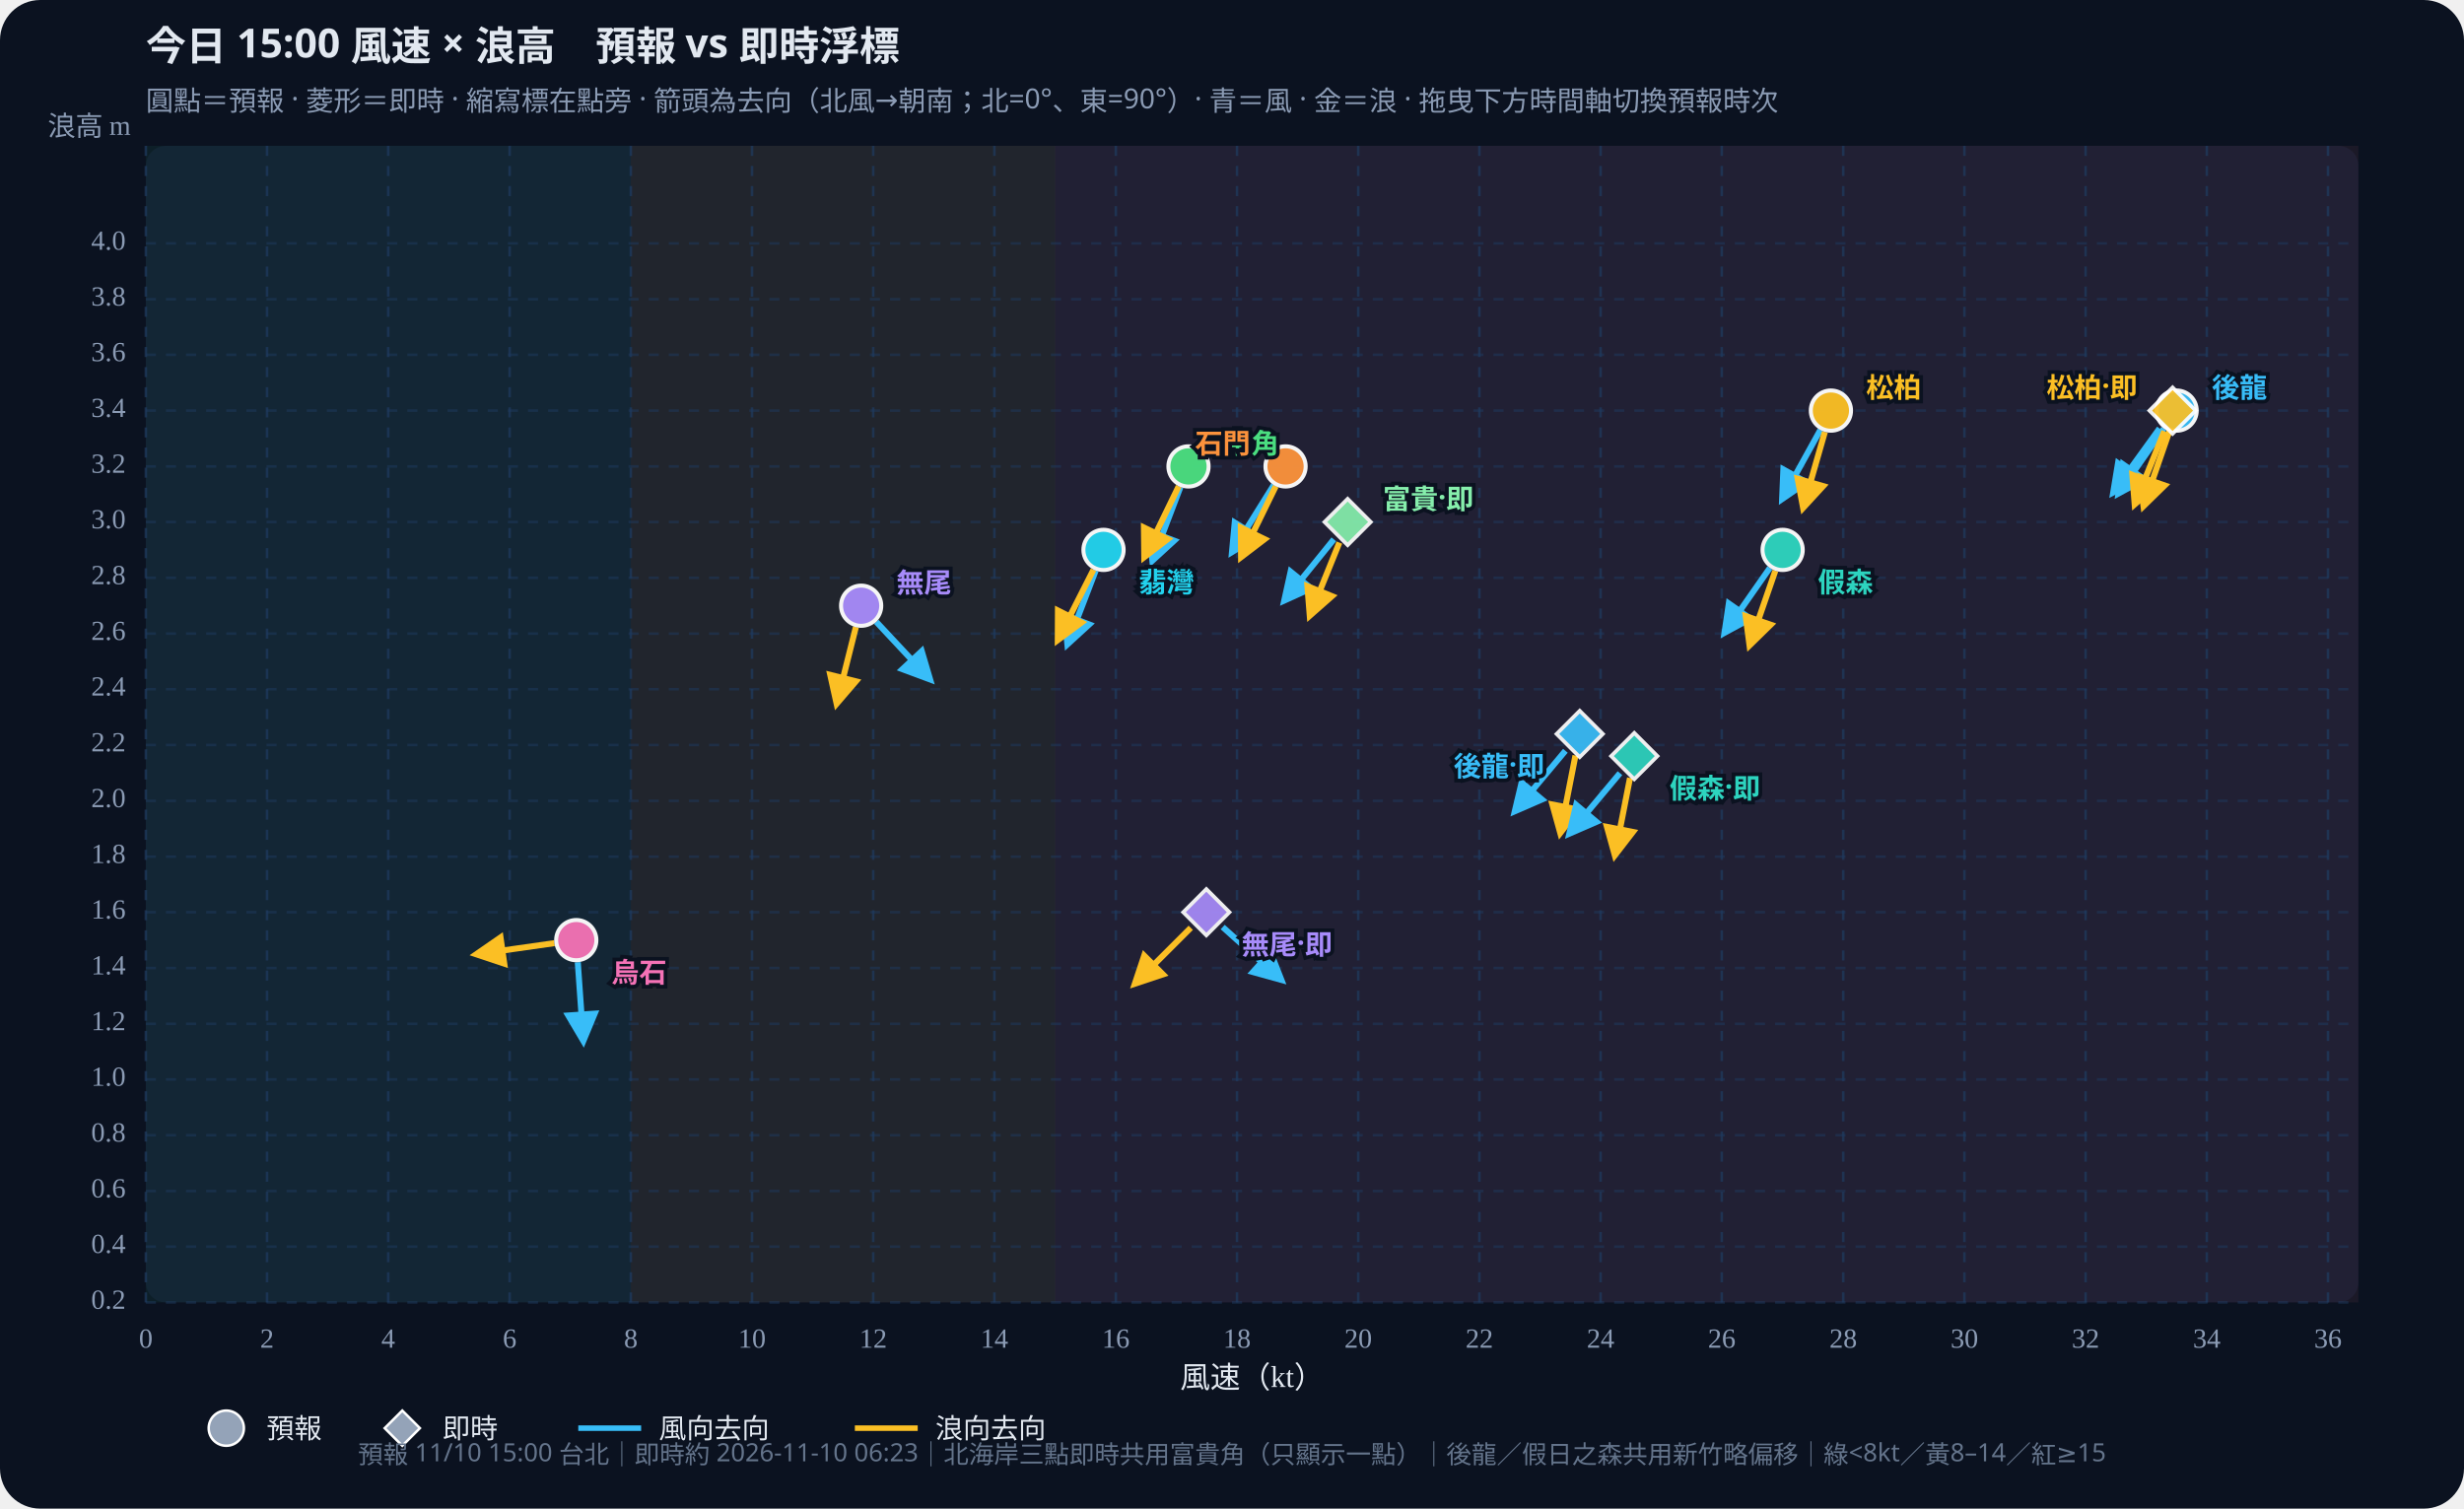
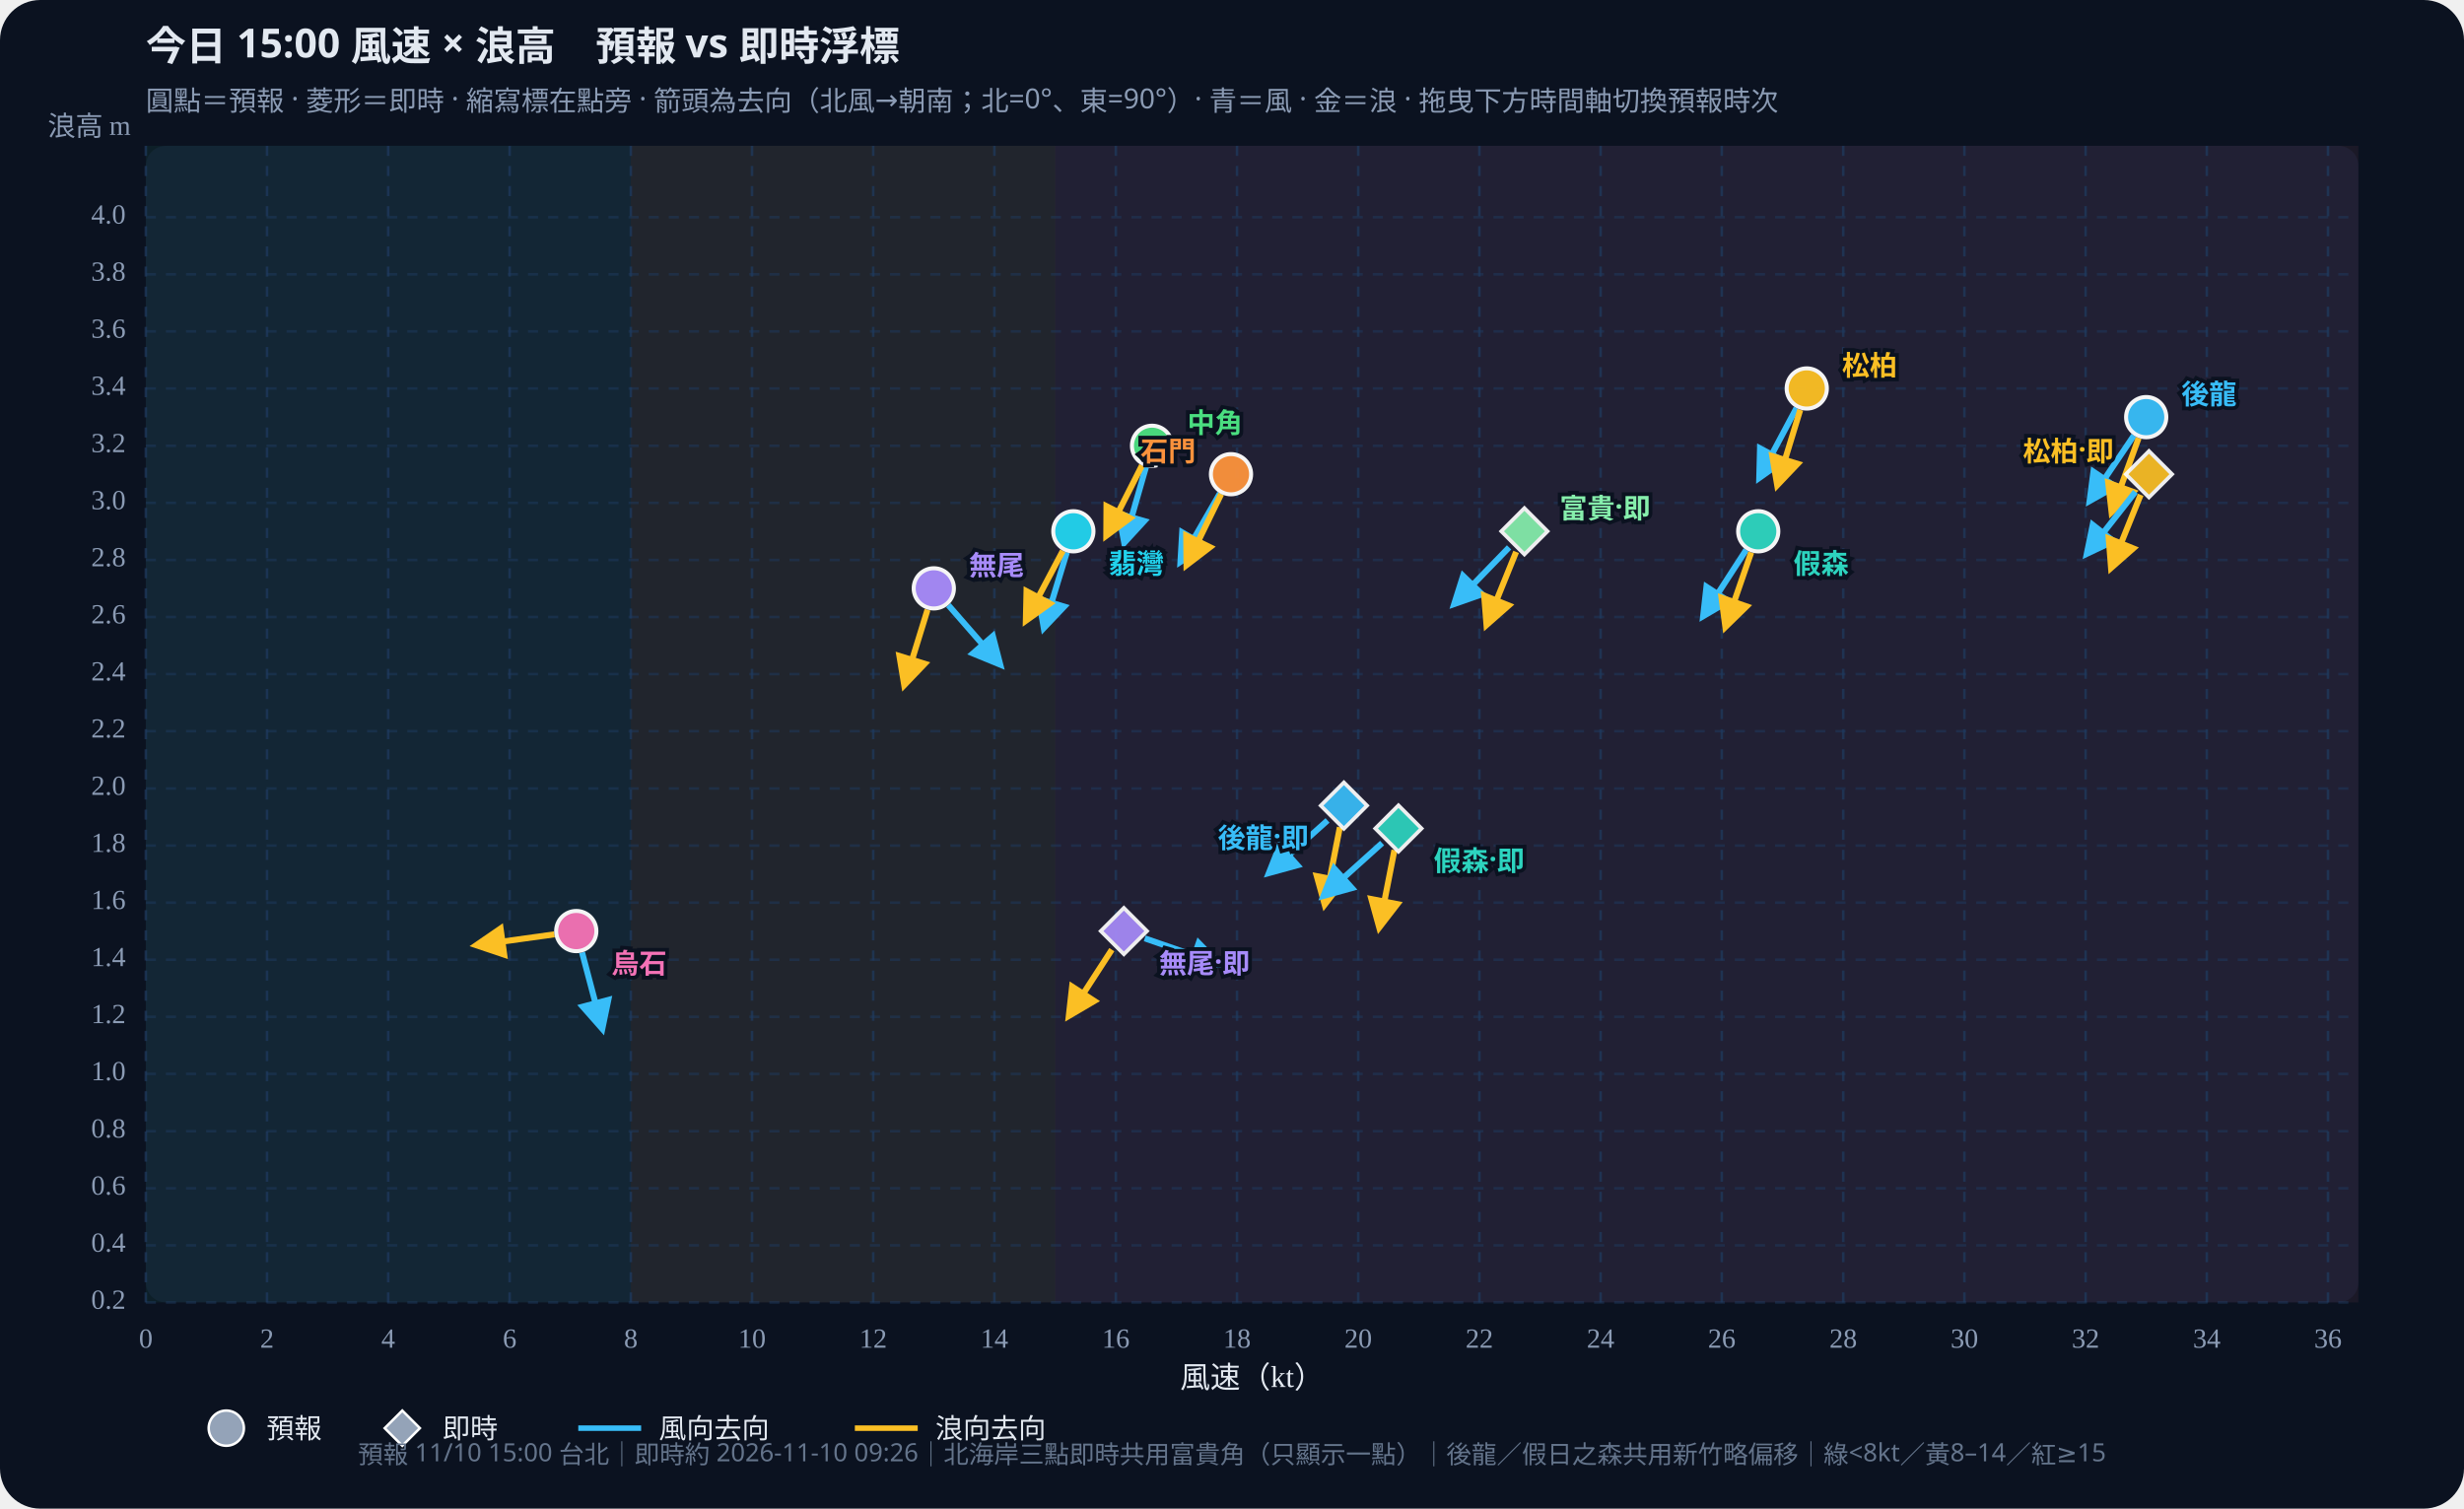
<svg xmlns="http://www.w3.org/2000/svg" id="wws-svg" viewBox="0 0 980 600" role="img" aria-label="風速與浪高散佈圖，可拖曳時間軸切換預報時次" style="width:100%;height:auto;display:block">
  <rect width="980" height="600" fill="#0b1220" rx="16" />
  <rect x="58" y="58" width="880" height="460" fill="#111a2e" rx="8" />
  <rect x="58.0" y="58" width="192.9" height="460" fill="#34d399" opacity="0.07" />
  <rect x="250.9" y="58" width="168.8" height="460" fill="#fbbf24" opacity="0.07" />
  <rect x="419.6" y="58" width="518.4" height="460" fill="#fb7185" opacity="0.07" />
  <defs>
    <marker id="arrow-38bdf8" viewBox="0 0 10 10" refX="8" refY="5" markerWidth="6" markerHeight="6" orient="auto-start-reverse">
      <path d="M0,0 L10,5 L0,10 z" fill="#38bdf8" />
    </marker>
    <marker id="arrow-fbbf24" viewBox="0 0 10 10" refX="8" refY="5" markerWidth="6" markerHeight="6" orient="auto-start-reverse">
      <path d="M0,0 L10,5 L0,10 z" fill="#fbbf24" />
    </marker>
  </defs>
  <text id="wws-title" x="58" y="24" fill="#e2e8f0" font-size="16" font-weight="700" font-family="Noto Sans TC,system-ui,sans-serif">今日 15:00 風速 × 浪高　預報 vs 即時浮標</text>
  <text x="58" y="44" fill="#8b9bb4" font-size="11" font-family="Noto Sans TC,system-ui,sans-serif">圓點＝預報 · 菱形＝即時 · 縮寫標在點旁 · 箭頭為去向（北風→朝南；北=0°、東=90°）· 青＝風 · 金＝浪 · 拖曳下方時間軸切換預報時次</text>
  <line x1="58.0" y1="58" x2="58.0" y2="518" stroke="#1e3a5f" stroke-dasharray="4 4" opacity="0.7" />
  <text x="58.0" y="536" text-anchor="middle" fill="#8b9bb4" font-size="11">0</text>
  <line x1="106.2" y1="58" x2="106.2" y2="518" stroke="#1e3a5f" stroke-dasharray="4 4" opacity="0.7" />
  <text x="106.2" y="536" text-anchor="middle" fill="#8b9bb4" font-size="11">2</text>
  <line x1="154.4" y1="58" x2="154.4" y2="518" stroke="#1e3a5f" stroke-dasharray="4 4" opacity="0.7" />
  <text x="154.4" y="536" text-anchor="middle" fill="#8b9bb4" font-size="11">4</text>
  <line x1="202.7" y1="58" x2="202.7" y2="518" stroke="#1e3a5f" stroke-dasharray="4 4" opacity="0.7" />
  <text x="202.7" y="536" text-anchor="middle" fill="#8b9bb4" font-size="11">6</text>
  <line x1="250.9" y1="58" x2="250.9" y2="518" stroke="#1e3a5f" stroke-dasharray="4 4" opacity="0.7" />
  <text x="250.9" y="536" text-anchor="middle" fill="#8b9bb4" font-size="11">8</text>
  <line x1="299.1" y1="58" x2="299.1" y2="518" stroke="#1e3a5f" stroke-dasharray="4 4" opacity="0.7" />
  <text x="299.1" y="536" text-anchor="middle" fill="#8b9bb4" font-size="11">10</text>
  <line x1="347.3" y1="58" x2="347.3" y2="518" stroke="#1e3a5f" stroke-dasharray="4 4" opacity="0.7" />
  <text x="347.3" y="536" text-anchor="middle" fill="#8b9bb4" font-size="11">12</text>
  <line x1="395.5" y1="58" x2="395.5" y2="518" stroke="#1e3a5f" stroke-dasharray="4 4" opacity="0.7" />
  <text x="395.5" y="536" text-anchor="middle" fill="#8b9bb4" font-size="11">14</text>
  <line x1="443.8" y1="58" x2="443.8" y2="518" stroke="#1e3a5f" stroke-dasharray="4 4" opacity="0.7" />
  <text x="443.8" y="536" text-anchor="middle" fill="#8b9bb4" font-size="11">16</text>
  <line x1="492.0" y1="58" x2="492.0" y2="518" stroke="#1e3a5f" stroke-dasharray="4 4" opacity="0.7" />
  <text x="492.0" y="536" text-anchor="middle" fill="#8b9bb4" font-size="11">18</text>
  <line x1="540.2" y1="58" x2="540.2" y2="518" stroke="#1e3a5f" stroke-dasharray="4 4" opacity="0.7" />
  <text x="540.2" y="536" text-anchor="middle" fill="#8b9bb4" font-size="11">20</text>
  <line x1="588.4" y1="58" x2="588.4" y2="518" stroke="#1e3a5f" stroke-dasharray="4 4" opacity="0.7" />
  <text x="588.4" y="536" text-anchor="middle" fill="#8b9bb4" font-size="11">22</text>
  <line x1="636.6" y1="58" x2="636.6" y2="518" stroke="#1e3a5f" stroke-dasharray="4 4" opacity="0.7" />
  <text x="636.6" y="536" text-anchor="middle" fill="#8b9bb4" font-size="11">24</text>
  <line x1="684.8" y1="58" x2="684.8" y2="518" stroke="#1e3a5f" stroke-dasharray="4 4" opacity="0.7" />
  <text x="684.8" y="536" text-anchor="middle" fill="#8b9bb4" font-size="11">26</text>
  <line x1="733.1" y1="58" x2="733.1" y2="518" stroke="#1e3a5f" stroke-dasharray="4 4" opacity="0.7" />
  <text x="733.1" y="536" text-anchor="middle" fill="#8b9bb4" font-size="11">28</text>
  <line x1="781.3" y1="58" x2="781.3" y2="518" stroke="#1e3a5f" stroke-dasharray="4 4" opacity="0.7" />
  <text x="781.3" y="536" text-anchor="middle" fill="#8b9bb4" font-size="11">30</text>
  <line x1="829.5" y1="58" x2="829.5" y2="518" stroke="#1e3a5f" stroke-dasharray="4 4" opacity="0.7" />
  <text x="829.5" y="536" text-anchor="middle" fill="#8b9bb4" font-size="11">32</text>
  <line x1="877.7" y1="58" x2="877.7" y2="518" stroke="#1e3a5f" stroke-dasharray="4 4" opacity="0.7" />
  <text x="877.7" y="536" text-anchor="middle" fill="#8b9bb4" font-size="11">34</text>
  <line x1="925.9" y1="58" x2="925.9" y2="518" stroke="#1e3a5f" stroke-dasharray="4 4" opacity="0.7" />
  <text x="925.9" y="536" text-anchor="middle" fill="#8b9bb4" font-size="11">36</text>
  <line x1="58" y1="518.0" x2="938" y2="518.0" stroke="#1e3a5f" stroke-dasharray="4 4" opacity="0.5" />
  <text x="50" y="518.0" text-anchor="end" dominant-baseline="middle" fill="#8b9bb4" font-size="11">0.2</text>
-   <line x1="58" y1="495.8" x2="938" y2="495.8" stroke="#1e3a5f" stroke-dasharray="4 4" opacity="0.5" />
-   <text x="50" y="495.8" text-anchor="end" dominant-baseline="middle" fill="#8b9bb4" font-size="11">0.4</text>
-   <line x1="58" y1="473.7" x2="938" y2="473.7" stroke="#1e3a5f" stroke-dasharray="4 4" opacity="0.5" />
-   <text x="50" y="473.7" text-anchor="end" dominant-baseline="middle" fill="#8b9bb4" font-size="11">0.6</text>
-   <line x1="58" y1="451.5" x2="938" y2="451.5" stroke="#1e3a5f" stroke-dasharray="4 4" opacity="0.5" />
-   <text x="50" y="451.5" text-anchor="end" dominant-baseline="middle" fill="#8b9bb4" font-size="11">0.8</text>
-   <line x1="58" y1="429.3" x2="938" y2="429.3" stroke="#1e3a5f" stroke-dasharray="4 4" opacity="0.5" />
-   <text x="50" y="429.3" text-anchor="end" dominant-baseline="middle" fill="#8b9bb4" font-size="11">1.0</text>
-   <line x1="58" y1="407.2" x2="938" y2="407.2" stroke="#1e3a5f" stroke-dasharray="4 4" opacity="0.5" />
-   <text x="50" y="407.2" text-anchor="end" dominant-baseline="middle" fill="#8b9bb4" font-size="11">1.2</text>
-   <line x1="58" y1="385.0" x2="938" y2="385.0" stroke="#1e3a5f" stroke-dasharray="4 4" opacity="0.5" />
-   <text x="50" y="385.0" text-anchor="end" dominant-baseline="middle" fill="#8b9bb4" font-size="11">1.4</text>
-   <line x1="58" y1="362.8" x2="938" y2="362.8" stroke="#1e3a5f" stroke-dasharray="4 4" opacity="0.5" />
-   <text x="50" y="362.8" text-anchor="end" dominant-baseline="middle" fill="#8b9bb4" font-size="11">1.6</text>
-   <line x1="58" y1="340.7" x2="938" y2="340.7" stroke="#1e3a5f" stroke-dasharray="4 4" opacity="0.5" />
-   <text x="50" y="340.7" text-anchor="end" dominant-baseline="middle" fill="#8b9bb4" font-size="11">1.8</text>
-   <line x1="58" y1="318.5" x2="938" y2="318.5" stroke="#1e3a5f" stroke-dasharray="4 4" opacity="0.5" />
-   <text x="50" y="318.5" text-anchor="end" dominant-baseline="middle" fill="#8b9bb4" font-size="11">2.0</text>
-   <line x1="58" y1="296.3" x2="938" y2="296.3" stroke="#1e3a5f" stroke-dasharray="4 4" opacity="0.5" />
-   <text x="50" y="296.3" text-anchor="end" dominant-baseline="middle" fill="#8b9bb4" font-size="11">2.2</text>
-   <line x1="58" y1="274.1" x2="938" y2="274.1" stroke="#1e3a5f" stroke-dasharray="4 4" opacity="0.5" />
-   <text x="50" y="274.1" text-anchor="end" dominant-baseline="middle" fill="#8b9bb4" font-size="11">2.4</text>
-   <line x1="58" y1="252.0" x2="938" y2="252.0" stroke="#1e3a5f" stroke-dasharray="4 4" opacity="0.5" />
-   <text x="50" y="252.0" text-anchor="end" dominant-baseline="middle" fill="#8b9bb4" font-size="11">2.6</text>
-   <line x1="58" y1="229.8" x2="938" y2="229.8" stroke="#1e3a5f" stroke-dasharray="4 4" opacity="0.5" />
-   <text x="50" y="229.8" text-anchor="end" dominant-baseline="middle" fill="#8b9bb4" font-size="11">2.8</text>
-   <line x1="58" y1="207.6" x2="938" y2="207.6" stroke="#1e3a5f" stroke-dasharray="4 4" opacity="0.5" />
-   <text x="50" y="207.6" text-anchor="end" dominant-baseline="middle" fill="#8b9bb4" font-size="11">3.0</text>
-   <line x1="58" y1="185.5" x2="938" y2="185.5" stroke="#1e3a5f" stroke-dasharray="4 4" opacity="0.5" />
-   <text x="50" y="185.5" text-anchor="end" dominant-baseline="middle" fill="#8b9bb4" font-size="11">3.2</text>
-   <line x1="58" y1="163.3" x2="938" y2="163.3" stroke="#1e3a5f" stroke-dasharray="4 4" opacity="0.5" />
-   <text x="50" y="163.3" text-anchor="end" dominant-baseline="middle" fill="#8b9bb4" font-size="11">3.4</text>
-   <line x1="58" y1="141.1" x2="938" y2="141.1" stroke="#1e3a5f" stroke-dasharray="4 4" opacity="0.5" />
-   <text x="50" y="141.1" text-anchor="end" dominant-baseline="middle" fill="#8b9bb4" font-size="11">3.6</text>
-   <line x1="58" y1="119.0" x2="938" y2="119.0" stroke="#1e3a5f" stroke-dasharray="4 4" opacity="0.5" />
-   <text x="50" y="119.0" text-anchor="end" dominant-baseline="middle" fill="#8b9bb4" font-size="11">3.8</text>
-   <line x1="58" y1="96.8" x2="938" y2="96.8" stroke="#1e3a5f" stroke-dasharray="4 4" opacity="0.5" />
-   <text x="50" y="96.8" text-anchor="end" dominant-baseline="middle" fill="#8b9bb4" font-size="11">4.0</text>
+   <line x1="58" y1="495.3" x2="938" y2="495.3" stroke="#1e3a5f" stroke-dasharray="4 4" opacity="0.5" />
+   <text x="50" y="495.3" text-anchor="end" dominant-baseline="middle" fill="#8b9bb4" font-size="11">0.4</text>
+   <line x1="58" y1="472.6" x2="938" y2="472.6" stroke="#1e3a5f" stroke-dasharray="4 4" opacity="0.5" />
+   <text x="50" y="472.6" text-anchor="end" dominant-baseline="middle" fill="#8b9bb4" font-size="11">0.6</text>
+   <line x1="58" y1="449.9" x2="938" y2="449.9" stroke="#1e3a5f" stroke-dasharray="4 4" opacity="0.5" />
+   <text x="50" y="449.9" text-anchor="end" dominant-baseline="middle" fill="#8b9bb4" font-size="11">0.8</text>
+   <line x1="58" y1="427.1" x2="938" y2="427.1" stroke="#1e3a5f" stroke-dasharray="4 4" opacity="0.5" />
+   <text x="50" y="427.1" text-anchor="end" dominant-baseline="middle" fill="#8b9bb4" font-size="11">1.0</text>
+   <line x1="58" y1="404.4" x2="938" y2="404.4" stroke="#1e3a5f" stroke-dasharray="4 4" opacity="0.5" />
+   <text x="50" y="404.4" text-anchor="end" dominant-baseline="middle" fill="#8b9bb4" font-size="11">1.2</text>
+   <line x1="58" y1="381.7" x2="938" y2="381.7" stroke="#1e3a5f" stroke-dasharray="4 4" opacity="0.5" />
+   <text x="50" y="381.7" text-anchor="end" dominant-baseline="middle" fill="#8b9bb4" font-size="11">1.4</text>
+   <line x1="58" y1="359.0" x2="938" y2="359.0" stroke="#1e3a5f" stroke-dasharray="4 4" opacity="0.5" />
+   <text x="50" y="359.0" text-anchor="end" dominant-baseline="middle" fill="#8b9bb4" font-size="11">1.6</text>
+   <line x1="58" y1="336.3" x2="938" y2="336.3" stroke="#1e3a5f" stroke-dasharray="4 4" opacity="0.5" />
+   <text x="50" y="336.3" text-anchor="end" dominant-baseline="middle" fill="#8b9bb4" font-size="11">1.8</text>
+   <line x1="58" y1="313.6" x2="938" y2="313.6" stroke="#1e3a5f" stroke-dasharray="4 4" opacity="0.5" />
+   <text x="50" y="313.6" text-anchor="end" dominant-baseline="middle" fill="#8b9bb4" font-size="11">2.0</text>
+   <line x1="58" y1="290.8" x2="938" y2="290.8" stroke="#1e3a5f" stroke-dasharray="4 4" opacity="0.5" />
+   <text x="50" y="290.8" text-anchor="end" dominant-baseline="middle" fill="#8b9bb4" font-size="11">2.2</text>
+   <line x1="58" y1="268.1" x2="938" y2="268.1" stroke="#1e3a5f" stroke-dasharray="4 4" opacity="0.5" />
+   <text x="50" y="268.1" text-anchor="end" dominant-baseline="middle" fill="#8b9bb4" font-size="11">2.4</text>
+   <line x1="58" y1="245.4" x2="938" y2="245.4" stroke="#1e3a5f" stroke-dasharray="4 4" opacity="0.5" />
+   <text x="50" y="245.4" text-anchor="end" dominant-baseline="middle" fill="#8b9bb4" font-size="11">2.6</text>
+   <line x1="58" y1="222.7" x2="938" y2="222.7" stroke="#1e3a5f" stroke-dasharray="4 4" opacity="0.5" />
+   <text x="50" y="222.7" text-anchor="end" dominant-baseline="middle" fill="#8b9bb4" font-size="11">2.8</text>
+   <line x1="58" y1="200.0" x2="938" y2="200.0" stroke="#1e3a5f" stroke-dasharray="4 4" opacity="0.5" />
+   <text x="50" y="200.0" text-anchor="end" dominant-baseline="middle" fill="#8b9bb4" font-size="11">3.0</text>
+   <line x1="58" y1="177.3" x2="938" y2="177.3" stroke="#1e3a5f" stroke-dasharray="4 4" opacity="0.5" />
+   <text x="50" y="177.3" text-anchor="end" dominant-baseline="middle" fill="#8b9bb4" font-size="11">3.2</text>
+   <line x1="58" y1="154.5" x2="938" y2="154.5" stroke="#1e3a5f" stroke-dasharray="4 4" opacity="0.5" />
+   <text x="50" y="154.5" text-anchor="end" dominant-baseline="middle" fill="#8b9bb4" font-size="11">3.4</text>
+   <line x1="58" y1="131.8" x2="938" y2="131.8" stroke="#1e3a5f" stroke-dasharray="4 4" opacity="0.5" />
+   <text x="50" y="131.8" text-anchor="end" dominant-baseline="middle" fill="#8b9bb4" font-size="11">3.6</text>
+   <line x1="58" y1="109.1" x2="938" y2="109.1" stroke="#1e3a5f" stroke-dasharray="4 4" opacity="0.5" />
+   <text x="50" y="109.1" text-anchor="end" dominant-baseline="middle" fill="#8b9bb4" font-size="11">3.8</text>
+   <line x1="58" y1="86.4" x2="938" y2="86.4" stroke="#1e3a5f" stroke-dasharray="4 4" opacity="0.5" />
+   <text x="50" y="86.4" text-anchor="end" dominant-baseline="middle" fill="#8b9bb4" font-size="11">4.0</text>
  <text x="498" y="552" text-anchor="middle" fill="#e2e8f0" font-size="12">風速（kt）</text>
  <text x="52" y="54" text-anchor="end" fill="#8b9bb4" font-size="11">浪高 m</text>
  <g id="wws-forecast-layer">
-     <line x1="860.6" y1="170.5" x2="842.7" y2="196.1" stroke="#38bdf8" stroke-width="2.4" marker-end="url(#arrow-38bdf8)" />
-     <line x1="862.8" y1="171.6" x2="852.6" y2="201.1" stroke="#fbbf24" stroke-width="2.4" marker-end="url(#arrow-fbbf24)" />
-     <circle cx="865.7" cy="163.3" r="8.0" fill="#38bdf8" stroke="#fff" stroke-width="1.6" opacity="0.95" />
-     <line x1="703.9" y1="225.9" x2="686.0" y2="251.5" stroke="#38bdf8" stroke-width="2.4" marker-end="url(#arrow-38bdf8)" />
-     <line x1="706.1" y1="227.0" x2="695.9" y2="256.5" stroke="#fbbf24" stroke-width="2.4" marker-end="url(#arrow-fbbf24)" />
-     <circle cx="709.0" cy="218.7" r="8.0" fill="#2dd4bf" stroke="#fff" stroke-width="1.6" opacity="0.95" />
-     <line x1="724.0" y1="171.0" x2="708.9" y2="198.3" stroke="#38bdf8" stroke-width="2.4" marker-end="url(#arrow-38bdf8)" />
-     <line x1="725.8" y1="171.8" x2="717.2" y2="201.8" stroke="#fbbf24" stroke-width="2.4" marker-end="url(#arrow-fbbf24)" />
-     <circle cx="728.2" cy="163.3" r="8.0" fill="#fbbf24" stroke="#fff" stroke-width="1.6" opacity="0.95" />
-     <line x1="469.5" y1="193.7" x2="458.4" y2="222.8" stroke="#38bdf8" stroke-width="2.4" marker-end="url(#arrow-38bdf8)" />
-     <line x1="468.8" y1="193.4" x2="455.2" y2="221.4" stroke="#fbbf24" stroke-width="2.4" marker-end="url(#arrow-fbbf24)" />
-     <circle cx="472.7" cy="185.5" r="8.0" fill="#4ade80" stroke="#fff" stroke-width="1.6" opacity="0.95" />
-     <line x1="435.8" y1="226.9" x2="424.6" y2="256.1" stroke="#38bdf8" stroke-width="2.4" marker-end="url(#arrow-38bdf8)" />
-     <line x1="434.9" y1="226.6" x2="420.8" y2="254.4" stroke="#fbbf24" stroke-width="2.4" marker-end="url(#arrow-fbbf24)" />
-     <circle cx="438.9" cy="218.7" r="8.0" fill="#22d3ee" stroke="#fff" stroke-width="1.6" opacity="0.95" />
-     <line x1="506.6" y1="192.9" x2="490.1" y2="219.4" stroke="#38bdf8" stroke-width="2.4" marker-end="url(#arrow-38bdf8)" />
-     <line x1="507.4" y1="193.4" x2="493.7" y2="221.4" stroke="#fbbf24" stroke-width="2.4" marker-end="url(#arrow-fbbf24)" />
-     <circle cx="511.3" cy="185.5" r="8.0" fill="#fb923c" stroke="#fff" stroke-width="1.6" opacity="0.95" />
-     <line x1="348.5" y1="247.3" x2="369.8" y2="270.1" stroke="#38bdf8" stroke-width="2.4" marker-end="url(#arrow-38bdf8)" />
-     <line x1="340.4" y1="249.4" x2="332.8" y2="279.7" stroke="#fbbf24" stroke-width="2.4" marker-end="url(#arrow-fbbf24)" />
-     <circle cx="342.5" cy="240.9" r="8.0" fill="#a78bfa" stroke="#fff" stroke-width="1.6" opacity="0.95" />
-     <line x1="229.8" y1="382.7" x2="232.0" y2="413.8" stroke="#38bdf8" stroke-width="2.4" marker-end="url(#arrow-38bdf8)" />
-     <line x1="220.5" y1="375.1" x2="189.6" y2="379.5" stroke="#fbbf24" stroke-width="2.4" marker-end="url(#arrow-fbbf24)" />
-     <circle cx="229.2" cy="373.9" r="8.0" fill="#f472b6" stroke="#fff" stroke-width="1.6" opacity="0.95" />
-     <text x="879.7" y="153.3" text-anchor="start" dominant-baseline="central" fill="#38bdf8" font-size="11" font-weight="700" font-family="Noto Sans TC,system-ui,sans-serif" stroke="#0b1220" stroke-width="3" paint-order="stroke">後龍</text>
-     <text x="723.0" y="230.7" text-anchor="start" dominant-baseline="central" fill="#2dd4bf" font-size="11" font-weight="700" font-family="Noto Sans TC,system-ui,sans-serif" stroke="#0b1220" stroke-width="3" paint-order="stroke">假森</text>
-     <text x="742.2" y="153.3" text-anchor="start" dominant-baseline="central" fill="#fbbf24" font-size="11" font-weight="700" font-family="Noto Sans TC,system-ui,sans-serif" stroke="#0b1220" stroke-width="3" paint-order="stroke">松柏</text>
-     <text x="486.7" y="175.5" text-anchor="start" dominant-baseline="central" fill="#4ade80" font-size="11" font-weight="700" font-family="Noto Sans TC,system-ui,sans-serif" stroke="#0b1220" stroke-width="3" paint-order="stroke">中角</text>
-     <text x="452.9" y="230.7" text-anchor="start" dominant-baseline="central" fill="#22d3ee" font-size="11" font-weight="700" font-family="Noto Sans TC,system-ui,sans-serif" stroke="#0b1220" stroke-width="3" paint-order="stroke">翡灣</text>
-     <text x="497.3" y="175.5" text-anchor="end" dominant-baseline="central" fill="#fb923c" font-size="11" font-weight="700" font-family="Noto Sans TC,system-ui,sans-serif" stroke="#0b1220" stroke-width="3" paint-order="stroke">石門</text>
-     <text x="356.5" y="230.9" text-anchor="start" dominant-baseline="central" fill="#a78bfa" font-size="11" font-weight="700" font-family="Noto Sans TC,system-ui,sans-serif" stroke="#0b1220" stroke-width="3" paint-order="stroke">無尾</text>
-     <text x="243.2" y="385.9" text-anchor="start" dominant-baseline="central" fill="#f472b6" font-size="11" font-weight="700" font-family="Noto Sans TC,system-ui,sans-serif" stroke="#0b1220" stroke-width="3" paint-order="stroke">烏石</text>
+     <line x1="848.7" y1="173.2" x2="831.2" y2="199.1" stroke="#38bdf8" stroke-width="2.4" marker-end="url(#arrow-38bdf8)" />
+     <line x1="850.6" y1="174.2" x2="839.9" y2="203.5" stroke="#fbbf24" stroke-width="2.4" marker-end="url(#arrow-fbbf24)" />
+     <circle cx="853.6" cy="165.9" r="8.0" fill="#38bdf8" stroke="#fff" stroke-width="1.6" opacity="0.95" />
+     <line x1="694.5" y1="218.7" x2="677.5" y2="244.9" stroke="#38bdf8" stroke-width="2.4" marker-end="url(#arrow-38bdf8)" />
+     <line x1="696.5" y1="219.7" x2="686.3" y2="249.2" stroke="#fbbf24" stroke-width="2.4" marker-end="url(#arrow-fbbf24)" />
+     <circle cx="699.3" cy="211.3" r="8.0" fill="#2dd4bf" stroke="#fff" stroke-width="1.6" opacity="0.95" />
+     <line x1="714.5" y1="162.3" x2="699.8" y2="189.9" stroke="#38bdf8" stroke-width="2.4" marker-end="url(#arrow-38bdf8)" />
+     <line x1="716.0" y1="163.0" x2="706.9" y2="192.8" stroke="#fbbf24" stroke-width="2.4" marker-end="url(#arrow-fbbf24)" />
+     <circle cx="718.6" cy="154.5" r="8.0" fill="#fbbf24" stroke="#fff" stroke-width="1.6" opacity="0.95" />
+     <line x1="455.8" y1="185.7" x2="447.2" y2="215.7" stroke="#38bdf8" stroke-width="2.4" marker-end="url(#arrow-38bdf8)" />
+     <line x1="454.2" y1="185.1" x2="440.1" y2="212.9" stroke="#fbbf24" stroke-width="2.4" marker-end="url(#arrow-fbbf24)" />
+     <circle cx="458.2" cy="177.3" r="8.0" fill="#4ade80" stroke="#fff" stroke-width="1.6" opacity="0.95" />
+     <line x1="424.3" y1="219.7" x2="415.2" y2="249.6" stroke="#38bdf8" stroke-width="2.4" marker-end="url(#arrow-38bdf8)" />
+     <line x1="422.7" y1="219.1" x2="408.1" y2="246.7" stroke="#fbbf24" stroke-width="2.4" marker-end="url(#arrow-fbbf24)" />
+     <circle cx="426.9" cy="211.3" r="8.0" fill="#22d3ee" stroke="#fff" stroke-width="1.6" opacity="0.95" />
+     <line x1="485.2" y1="196.2" x2="469.6" y2="223.3" stroke="#38bdf8" stroke-width="2.4" marker-end="url(#arrow-38bdf8)" />
+     <line x1="485.7" y1="196.5" x2="472.0" y2="224.6" stroke="#fbbf24" stroke-width="2.4" marker-end="url(#arrow-fbbf24)" />
+     <circle cx="489.6" cy="188.6" r="8.0" fill="#fb923c" stroke="#fff" stroke-width="1.6" opacity="0.95" />
+     <line x1="377.2" y1="240.7" x2="397.7" y2="264.2" stroke="#38bdf8" stroke-width="2.4" marker-end="url(#arrow-38bdf8)" />
+     <line x1="368.9" y1="242.5" x2="359.7" y2="272.3" stroke="#fbbf24" stroke-width="2.4" marker-end="url(#arrow-fbbf24)" />
+     <circle cx="371.4" cy="234.0" r="8.0" fill="#a78bfa" stroke="#fff" stroke-width="1.6" opacity="0.95" />
+     <line x1="231.5" y1="378.8" x2="239.5" y2="409.0" stroke="#38bdf8" stroke-width="2.4" marker-end="url(#arrow-38bdf8)" />
+     <line x1="220.5" y1="371.6" x2="189.6" y2="375.9" stroke="#fbbf24" stroke-width="2.4" marker-end="url(#arrow-fbbf24)" />
+     <circle cx="229.2" cy="370.3" r="8.0" fill="#f472b6" stroke="#fff" stroke-width="1.6" opacity="0.95" />
+     <text x="867.6" y="155.9" text-anchor="start" dominant-baseline="central" fill="#38bdf8" font-size="11" font-weight="700" font-family="Noto Sans TC,system-ui,sans-serif" stroke="#0b1220" stroke-width="3" paint-order="stroke">後龍</text>
+     <text x="713.3" y="223.3" text-anchor="start" dominant-baseline="central" fill="#2dd4bf" font-size="11" font-weight="700" font-family="Noto Sans TC,system-ui,sans-serif" stroke="#0b1220" stroke-width="3" paint-order="stroke">假森</text>
+     <text x="732.6" y="144.5" text-anchor="start" dominant-baseline="central" fill="#fbbf24" font-size="11" font-weight="700" font-family="Noto Sans TC,system-ui,sans-serif" stroke="#0b1220" stroke-width="3" paint-order="stroke">松柏</text>
+     <text x="472.2" y="167.3" text-anchor="start" dominant-baseline="central" fill="#4ade80" font-size="11" font-weight="700" font-family="Noto Sans TC,system-ui,sans-serif" stroke="#0b1220" stroke-width="3" paint-order="stroke">中角</text>
+     <text x="440.9" y="223.3" text-anchor="start" dominant-baseline="central" fill="#22d3ee" font-size="11" font-weight="700" font-family="Noto Sans TC,system-ui,sans-serif" stroke="#0b1220" stroke-width="3" paint-order="stroke">翡灣</text>
+     <text x="475.6" y="178.6" text-anchor="end" dominant-baseline="central" fill="#fb923c" font-size="11" font-weight="700" font-family="Noto Sans TC,system-ui,sans-serif" stroke="#0b1220" stroke-width="3" paint-order="stroke">石門</text>
+     <text x="385.4" y="224.0" text-anchor="start" dominant-baseline="central" fill="#a78bfa" font-size="11" font-weight="700" font-family="Noto Sans TC,system-ui,sans-serif" stroke="#0b1220" stroke-width="3" paint-order="stroke">無尾</text>
+     <text x="243.2" y="382.3" text-anchor="start" dominant-baseline="central" fill="#f472b6" font-size="11" font-weight="700" font-family="Noto Sans TC,system-ui,sans-serif" stroke="#0b1220" stroke-width="3" paint-order="stroke">烏石</text>
  </g>
  <g id="wws-live-layer">
-     <line x1="622.6" y1="298.6" x2="602.6" y2="322.5" stroke="#38bdf8" stroke-width="2.4" marker-end="url(#arrow-38bdf8)" />
-     <line x1="626.6" y1="300.5" x2="620.6" y2="331.1" stroke="#fbbf24" stroke-width="2.4" marker-end="url(#arrow-fbbf24)" />
-     <polygon points="628.3,282.7 637.5,291.9 628.3,301.1 619.1,291.9" fill="#38bdf8" stroke="#fff" stroke-width="1.5" opacity="0.92" />
-     <line x1="644.3" y1="307.5" x2="624.3" y2="331.4" stroke="#38bdf8" stroke-width="2.4" marker-end="url(#arrow-38bdf8)" />
-     <line x1="648.3" y1="309.4" x2="642.3" y2="340.0" stroke="#fbbf24" stroke-width="2.4" marker-end="url(#arrow-fbbf24)" />
-     <polygon points="650.0,291.5 659.2,300.7 650.0,309.9 640.8,300.7" fill="#2dd4bf" stroke="#fff" stroke-width="1.5" opacity="0.92" />
-     <line x1="858.9" y1="170.4" x2="840.6" y2="195.7" stroke="#38bdf8" stroke-width="2.4" marker-end="url(#arrow-38bdf8)" />
-     <line x1="860.8" y1="171.5" x2="849.1" y2="200.4" stroke="#fbbf24" stroke-width="2.4" marker-end="url(#arrow-fbbf24)" />
-     <polygon points="864.1,154.1 873.3,163.3 864.1,172.5 854.9,163.3" fill="#fbbf24" stroke="#fff" stroke-width="1.5" opacity="0.92" />
-     <line x1="530.5" y1="214.5" x2="510.9" y2="238.7" stroke="#38bdf8" stroke-width="2.4" marker-end="url(#arrow-38bdf8)" />
-     <line x1="532.7" y1="215.8" x2="521.0" y2="244.7" stroke="#fbbf24" stroke-width="2.4" marker-end="url(#arrow-fbbf24)" />
-     <polygon points="536.0,198.4 545.2,207.6 536.0,216.8 526.8,207.6" fill="#86efac" stroke="#fff" stroke-width="1.5" opacity="0.92" />
-     <line x1="486.3" y1="368.7" x2="509.5" y2="389.6" stroke="#38bdf8" stroke-width="2.4" marker-end="url(#arrow-38bdf8)" />
-     <line x1="473.6" y1="369.0" x2="451.5" y2="391.1" stroke="#fbbf24" stroke-width="2.4" marker-end="url(#arrow-fbbf24)" />
-     <polygon points="479.8,353.6 489.0,362.8 479.8,372.0 470.6,362.8" fill="#a78bfa" stroke="#fff" stroke-width="1.5" opacity="0.92" />
-     <text x="614.3" y="303.9" text-anchor="end" dominant-baseline="central" fill="#38bdf8" font-size="11" font-weight="700" font-family="Noto Sans TC,system-ui,sans-serif" stroke="#0b1220" stroke-width="3" paint-order="stroke">後龍·即</text>
-     <text x="664.0" y="312.7" text-anchor="start" dominant-baseline="central" fill="#2dd4bf" font-size="11" font-weight="700" font-family="Noto Sans TC,system-ui,sans-serif" stroke="#0b1220" stroke-width="3" paint-order="stroke">假森·即</text>
-     <text x="850.1" y="153.3" text-anchor="end" dominant-baseline="central" fill="#fbbf24" font-size="11" font-weight="700" font-family="Noto Sans TC,system-ui,sans-serif" stroke="#0b1220" stroke-width="3" paint-order="stroke">松柏·即</text>
-     <text x="550.0" y="197.6" text-anchor="start" dominant-baseline="central" fill="#86efac" font-size="11" font-weight="700" font-family="Noto Sans TC,system-ui,sans-serif" stroke="#0b1220" stroke-width="3" paint-order="stroke">富貴·即</text>
-     <text x="493.8" y="374.8" text-anchor="start" dominant-baseline="central" fill="#a78bfa" font-size="11" font-weight="700" font-family="Noto Sans TC,system-ui,sans-serif" stroke="#0b1220" stroke-width="3" paint-order="stroke">無尾·即</text>
+     <line x1="528.0" y1="326.3" x2="504.8" y2="347.1" stroke="#38bdf8" stroke-width="2.4" marker-end="url(#arrow-38bdf8)" />
+     <line x1="532.9" y1="329.0" x2="526.9" y2="359.6" stroke="#fbbf24" stroke-width="2.4" marker-end="url(#arrow-fbbf24)" />
+     <polygon points="534.5,311.2 543.7,320.4 534.5,329.6 525.3,320.4" fill="#38bdf8" stroke="#fff" stroke-width="1.5" opacity="0.92" />
+     <line x1="549.7" y1="335.3" x2="526.5" y2="356.2" stroke="#38bdf8" stroke-width="2.4" marker-end="url(#arrow-38bdf8)" />
+     <line x1="554.6" y1="338.1" x2="548.6" y2="368.7" stroke="#fbbf24" stroke-width="2.4" marker-end="url(#arrow-fbbf24)" />
+     <polygon points="556.2,320.3 565.4,329.5 556.2,338.7 547.0,329.5" fill="#2dd4bf" stroke="#fff" stroke-width="1.5" opacity="0.92" />
+     <line x1="849.3" y1="195.6" x2="830.1" y2="220.1" stroke="#38bdf8" stroke-width="2.4" marker-end="url(#arrow-38bdf8)" />
+     <line x1="851.4" y1="196.8" x2="839.7" y2="225.7" stroke="#fbbf24" stroke-width="2.4" marker-end="url(#arrow-fbbf24)" />
+     <polygon points="854.7,179.4 863.9,188.6 854.7,197.8 845.5,188.6" fill="#fbbf24" stroke="#fff" stroke-width="1.5" opacity="0.92" />
+     <line x1="600.2" y1="217.7" x2="578.5" y2="240.1" stroke="#38bdf8" stroke-width="2.4" marker-end="url(#arrow-38bdf8)" />
+     <line x1="603.0" y1="219.5" x2="591.3" y2="248.4" stroke="#fbbf24" stroke-width="2.4" marker-end="url(#arrow-fbbf24)" />
+     <polygon points="606.3,202.1 615.5,211.3 606.3,220.5 597.1,211.3" fill="#86efac" stroke="#fff" stroke-width="1.5" opacity="0.92" />
+     <line x1="455.3" y1="373.2" x2="484.8" y2="383.4" stroke="#38bdf8" stroke-width="2.4" marker-end="url(#arrow-38bdf8)" />
+     <line x1="442.2" y1="377.7" x2="425.2" y2="403.9" stroke="#fbbf24" stroke-width="2.4" marker-end="url(#arrow-fbbf24)" />
+     <polygon points="447.0,361.1 456.2,370.3 447.0,379.5 437.8,370.3" fill="#a78bfa" stroke="#fff" stroke-width="1.5" opacity="0.92" />
+     <text x="520.5" y="332.4" text-anchor="end" dominant-baseline="central" fill="#38bdf8" font-size="11" font-weight="700" font-family="Noto Sans TC,system-ui,sans-serif" stroke="#0b1220" stroke-width="3" paint-order="stroke">後龍·即</text>
+     <text x="570.2" y="341.5" text-anchor="start" dominant-baseline="central" fill="#2dd4bf" font-size="11" font-weight="700" font-family="Noto Sans TC,system-ui,sans-serif" stroke="#0b1220" stroke-width="3" paint-order="stroke">假森·即</text>
+     <text x="840.7" y="178.6" text-anchor="end" dominant-baseline="central" fill="#fbbf24" font-size="11" font-weight="700" font-family="Noto Sans TC,system-ui,sans-serif" stroke="#0b1220" stroke-width="3" paint-order="stroke">松柏·即</text>
+     <text x="620.3" y="201.3" text-anchor="start" dominant-baseline="central" fill="#86efac" font-size="11" font-weight="700" font-family="Noto Sans TC,system-ui,sans-serif" stroke="#0b1220" stroke-width="3" paint-order="stroke">富貴·即</text>
+     <text x="461.0" y="382.3" text-anchor="start" dominant-baseline="central" fill="#a78bfa" font-size="11" font-weight="700" font-family="Noto Sans TC,system-ui,sans-serif" stroke="#0b1220" stroke-width="3" paint-order="stroke">無尾·即</text>
  </g>
  <circle cx="90" cy="568" r="7" fill="#94a3b8" stroke="#fff" />
  <text x="106" y="572" fill="#e2e8f0" font-size="11" font-family="Noto Sans TC,system-ui,sans-serif">預報</text>
  <polygon points="160,561 167,568 160,575 153,568" fill="#94a3b8" stroke="#fff" />
  <text x="176" y="572" fill="#e2e8f0" font-size="11" font-family="Noto Sans TC,system-ui,sans-serif">即時</text>
  <line x1="230" y1="568" x2="255" y2="568" stroke="#38bdf8" stroke-width="2.2" />
  <text x="262" y="572" fill="#e2e8f0" font-size="11" font-family="Noto Sans TC,system-ui,sans-serif">風向去向</text>
  <line x1="340" y1="568" x2="365" y2="568" stroke="#fbbf24" stroke-width="2.2" />
  <text x="372" y="572" fill="#e2e8f0" font-size="11" font-family="Noto Sans TC,system-ui,sans-serif">浪向去向</text>
-   <text id="wws-foot" x="490" y="582" text-anchor="middle" fill="#64748b" font-size="10" font-family="Noto Sans TC,system-ui,sans-serif">預報 11/10 15:00 台北｜即時約 2026-11-10 06:23｜北海岸三點即時共用富貴角（只顯示一點）｜後龍／假日之森共用新竹略偏移｜綠&lt;8kt／黃8–14／紅≥15</text>
+   <text id="wws-foot" x="490" y="582" text-anchor="middle" fill="#64748b" font-size="10" font-family="Noto Sans TC,system-ui,sans-serif">預報 11/10 15:00 台北｜即時約 2026-11-10 09:26｜北海岸三點即時共用富貴角（只顯示一點）｜後龍／假日之森共用新竹略偏移｜綠&lt;8kt／黃8–14／紅≥15</text>
</svg>
